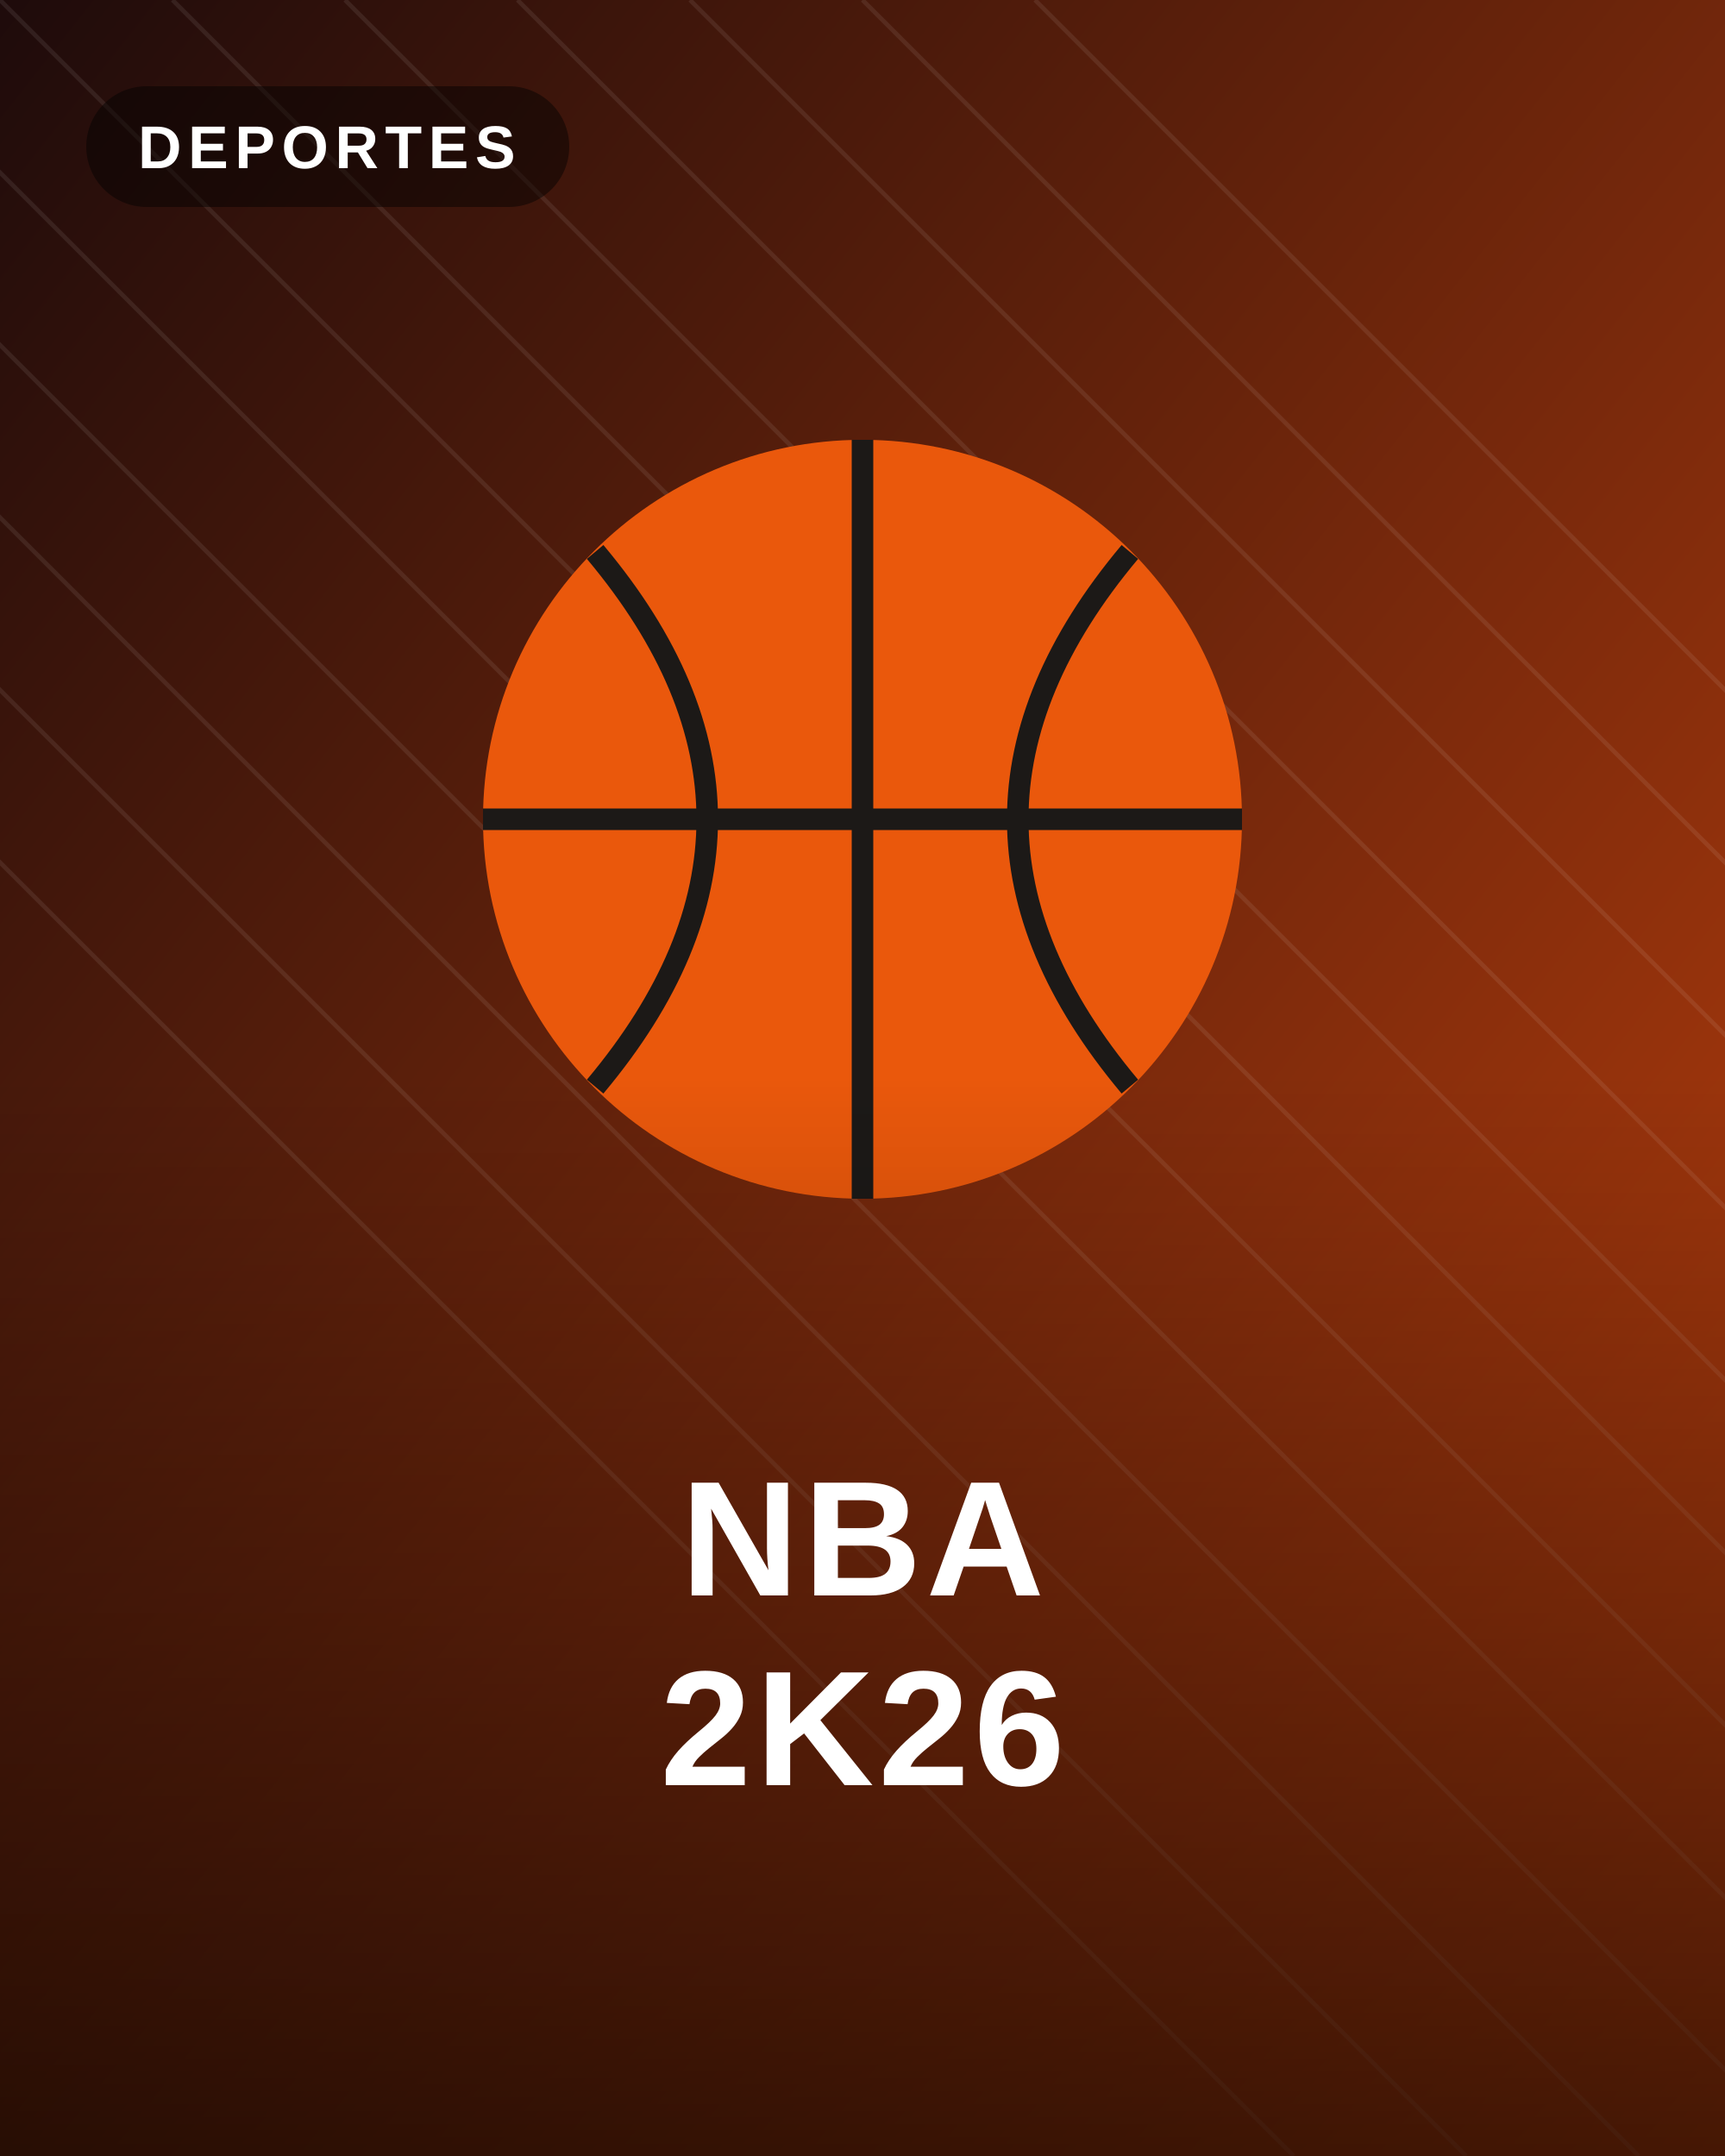
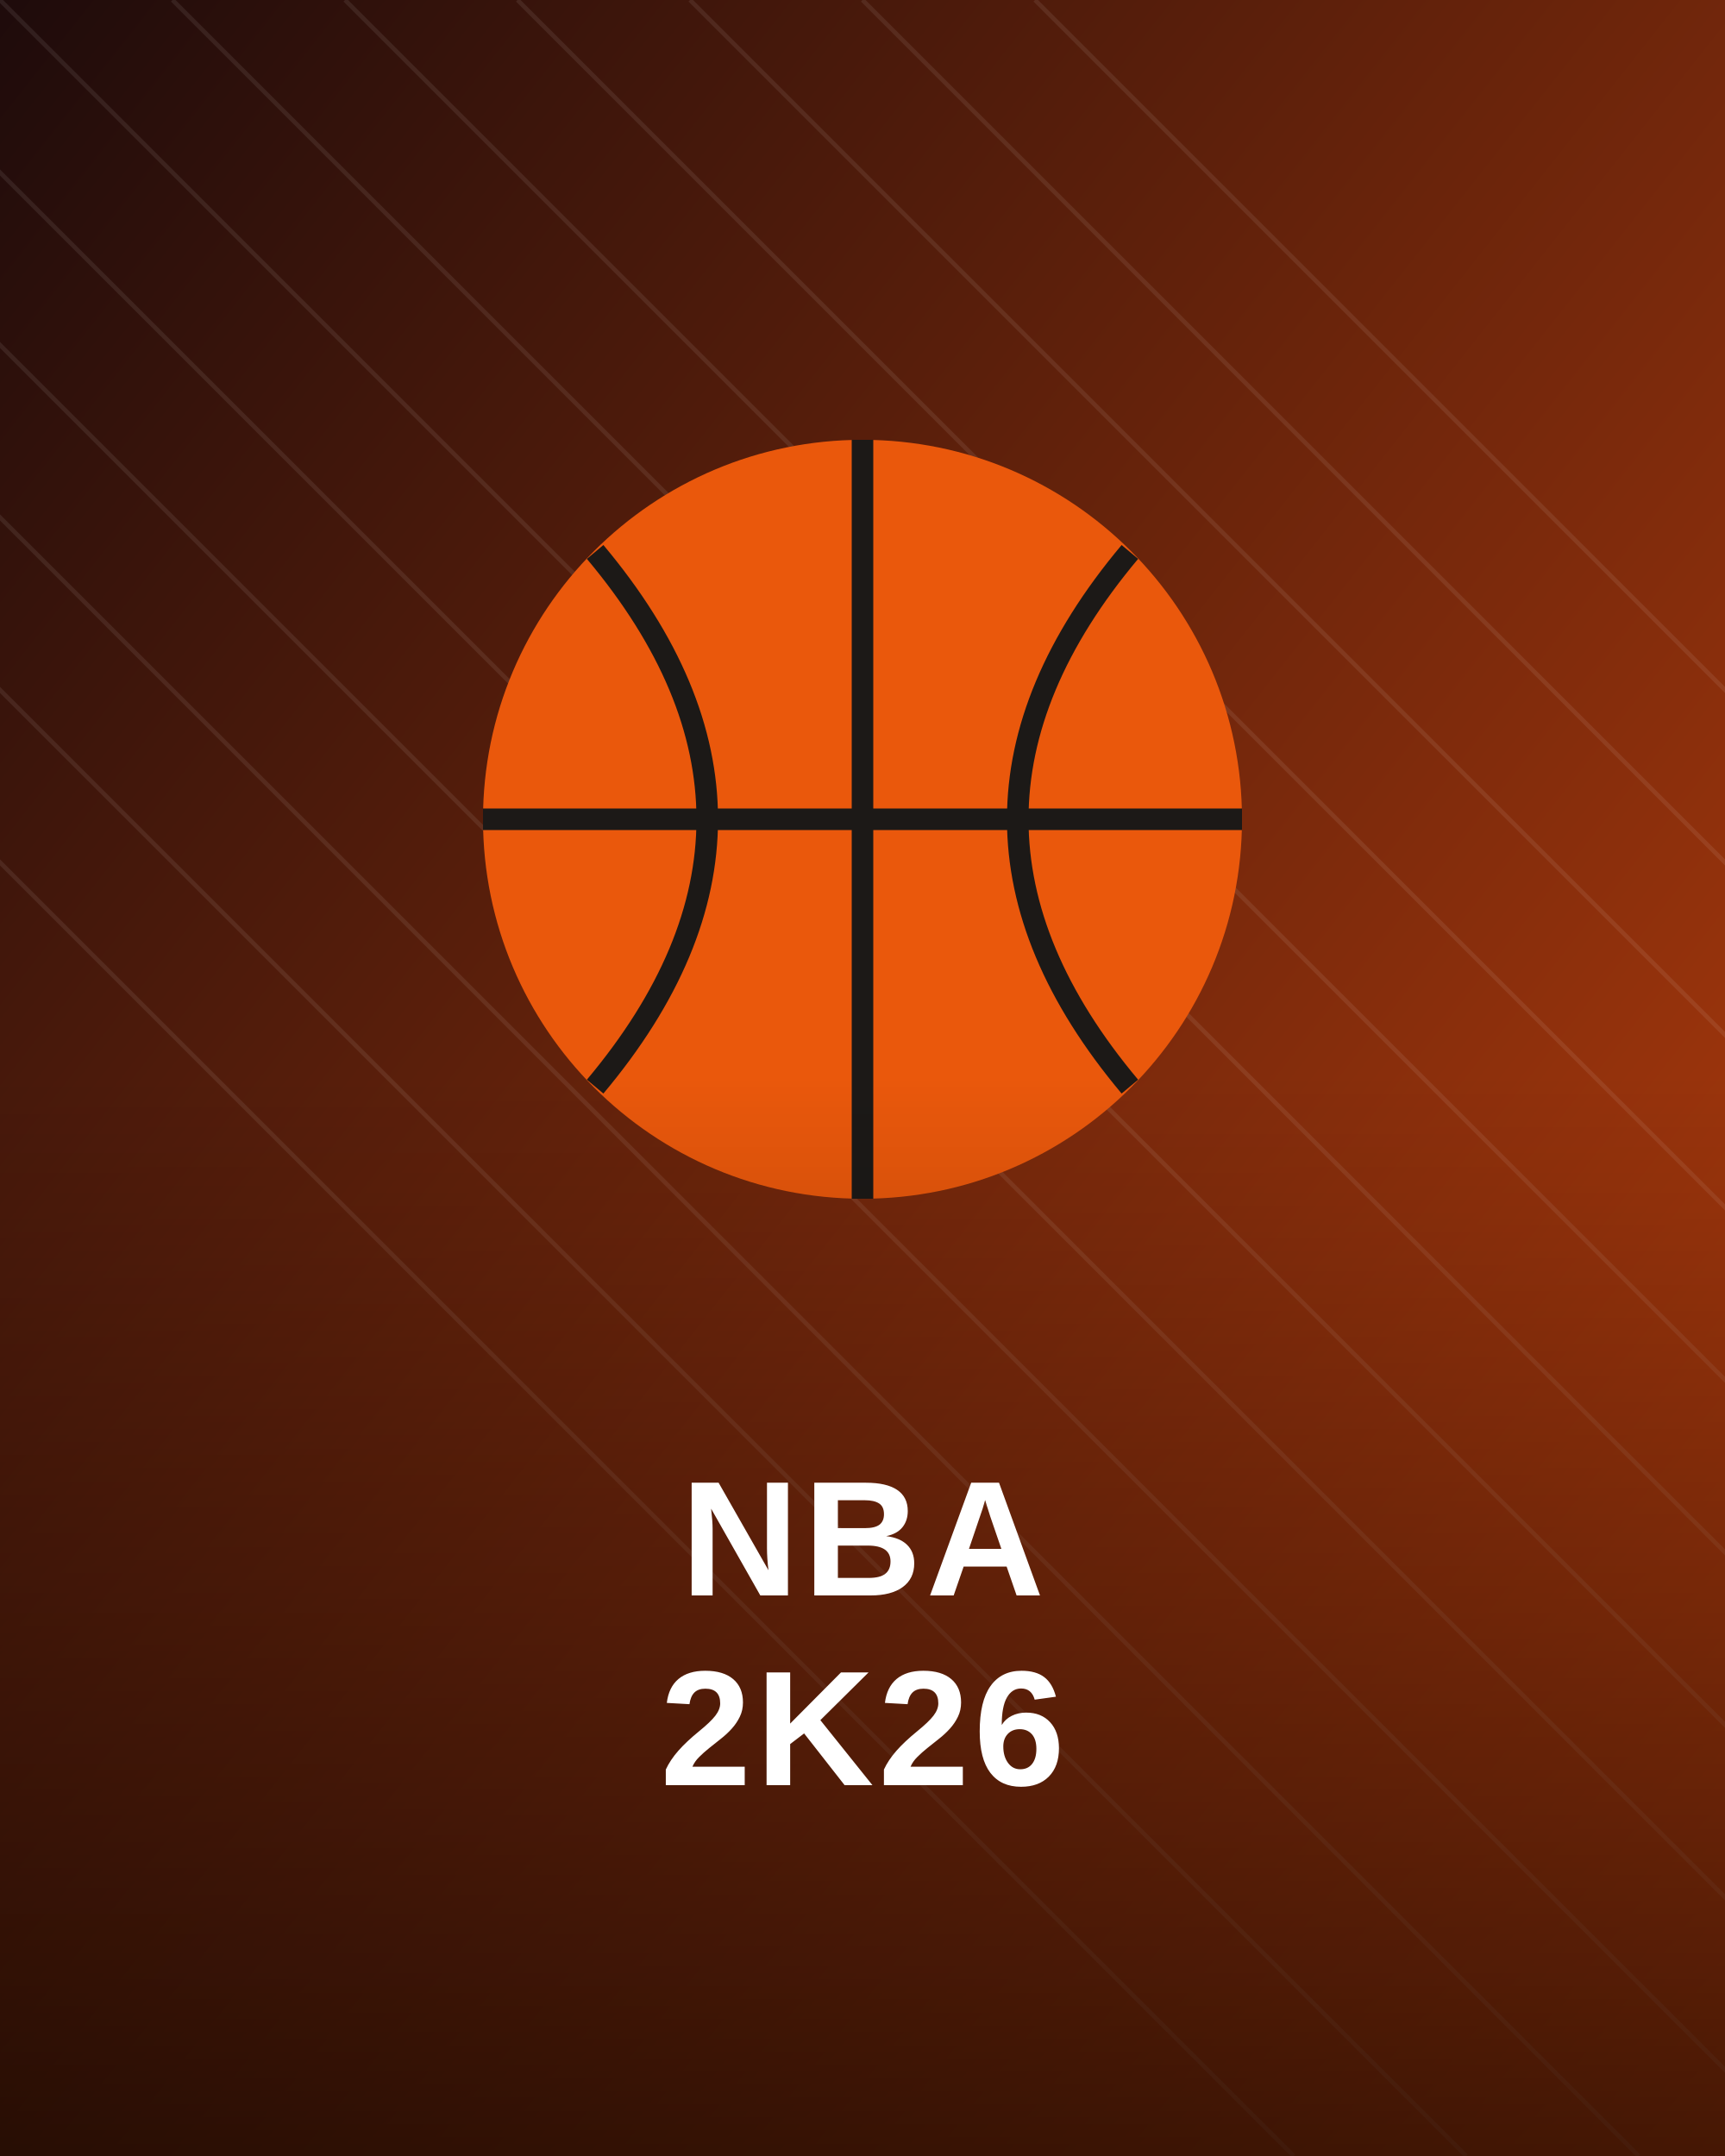
<svg xmlns="http://www.w3.org/2000/svg" viewBox="0 0 400 500" width="400" height="500" role="img" aria-label="NBA 2K26">
  <defs>
    <linearGradient id="g" x1="0" y1="0" x2="1" y2="1">
      <stop offset="0" stop-color="#1e0b0b" />
      <stop offset="1" stop-color="#c2410c" />
    </linearGradient>
    <linearGradient id="s" x1="0" y1="0" x2="0" y2="1">
      <stop offset=".5" stop-color="#000" stop-opacity="0" />
      <stop offset="1" stop-color="#000" stop-opacity=".65" />
    </linearGradient>
  </defs>
  <rect width="400" height="500" fill="url(#g)" />
  <g opacity=".08" stroke="#fff">
    <line x1="-200" y1="0" x2="300" y2="500" />
    <line x1="-160" y1="0" x2="340" y2="500" />
    <line x1="-120" y1="0" x2="380" y2="500" />
    <line x1="-80" y1="0" x2="420" y2="500" />
    <line x1="-40" y1="0" x2="460" y2="500" />
    <line x1="0" y1="0" x2="500" y2="500" />
    <line x1="40" y1="0" x2="540" y2="500" />
    <line x1="80" y1="0" x2="580" y2="500" />
    <line x1="120" y1="0" x2="620" y2="500" />
    <line x1="160" y1="0" x2="660" y2="500" />
    <line x1="200" y1="0" x2="700" y2="500" />
    <line x1="240" y1="0" x2="740" y2="500" />
  </g>
  <circle cx="200" cy="190" r="88" fill="#ea580c" />
  <g stroke="#1c1917" stroke-width="5" fill="none">
    <line x1="112" y1="190" x2="288" y2="190" />
    <line x1="200" y1="102" x2="200" y2="278" />
    <path d="M138 128 Q190 190 138 252" />
    <path d="M262 128 Q210 190 262 252" />
  </g>
  <rect width="400" height="500" fill="url(#s)" />
-   <rect x="20" y="20" width="112" height="28" rx="14" fill="#000" opacity=".45" />
-   <text x="32" y="39" font-family="Segoe UI,Arial,sans-serif" font-size="14" font-weight="700" fill="#fff" letter-spacing="1.5">DEPORTES</text>
  <text x="200" y="370" text-anchor="middle" font-family="Arial Black,Segoe UI,Arial,sans-serif" font-weight="900" font-size="38" fill="#ffffff" letter-spacing="1">NBA</text>
  <text x="200" y="414" text-anchor="middle" font-family="Arial Black,Segoe UI,Arial,sans-serif" font-weight="900" font-size="38" fill="#ffffff" letter-spacing="1">2K26</text>
</svg>
